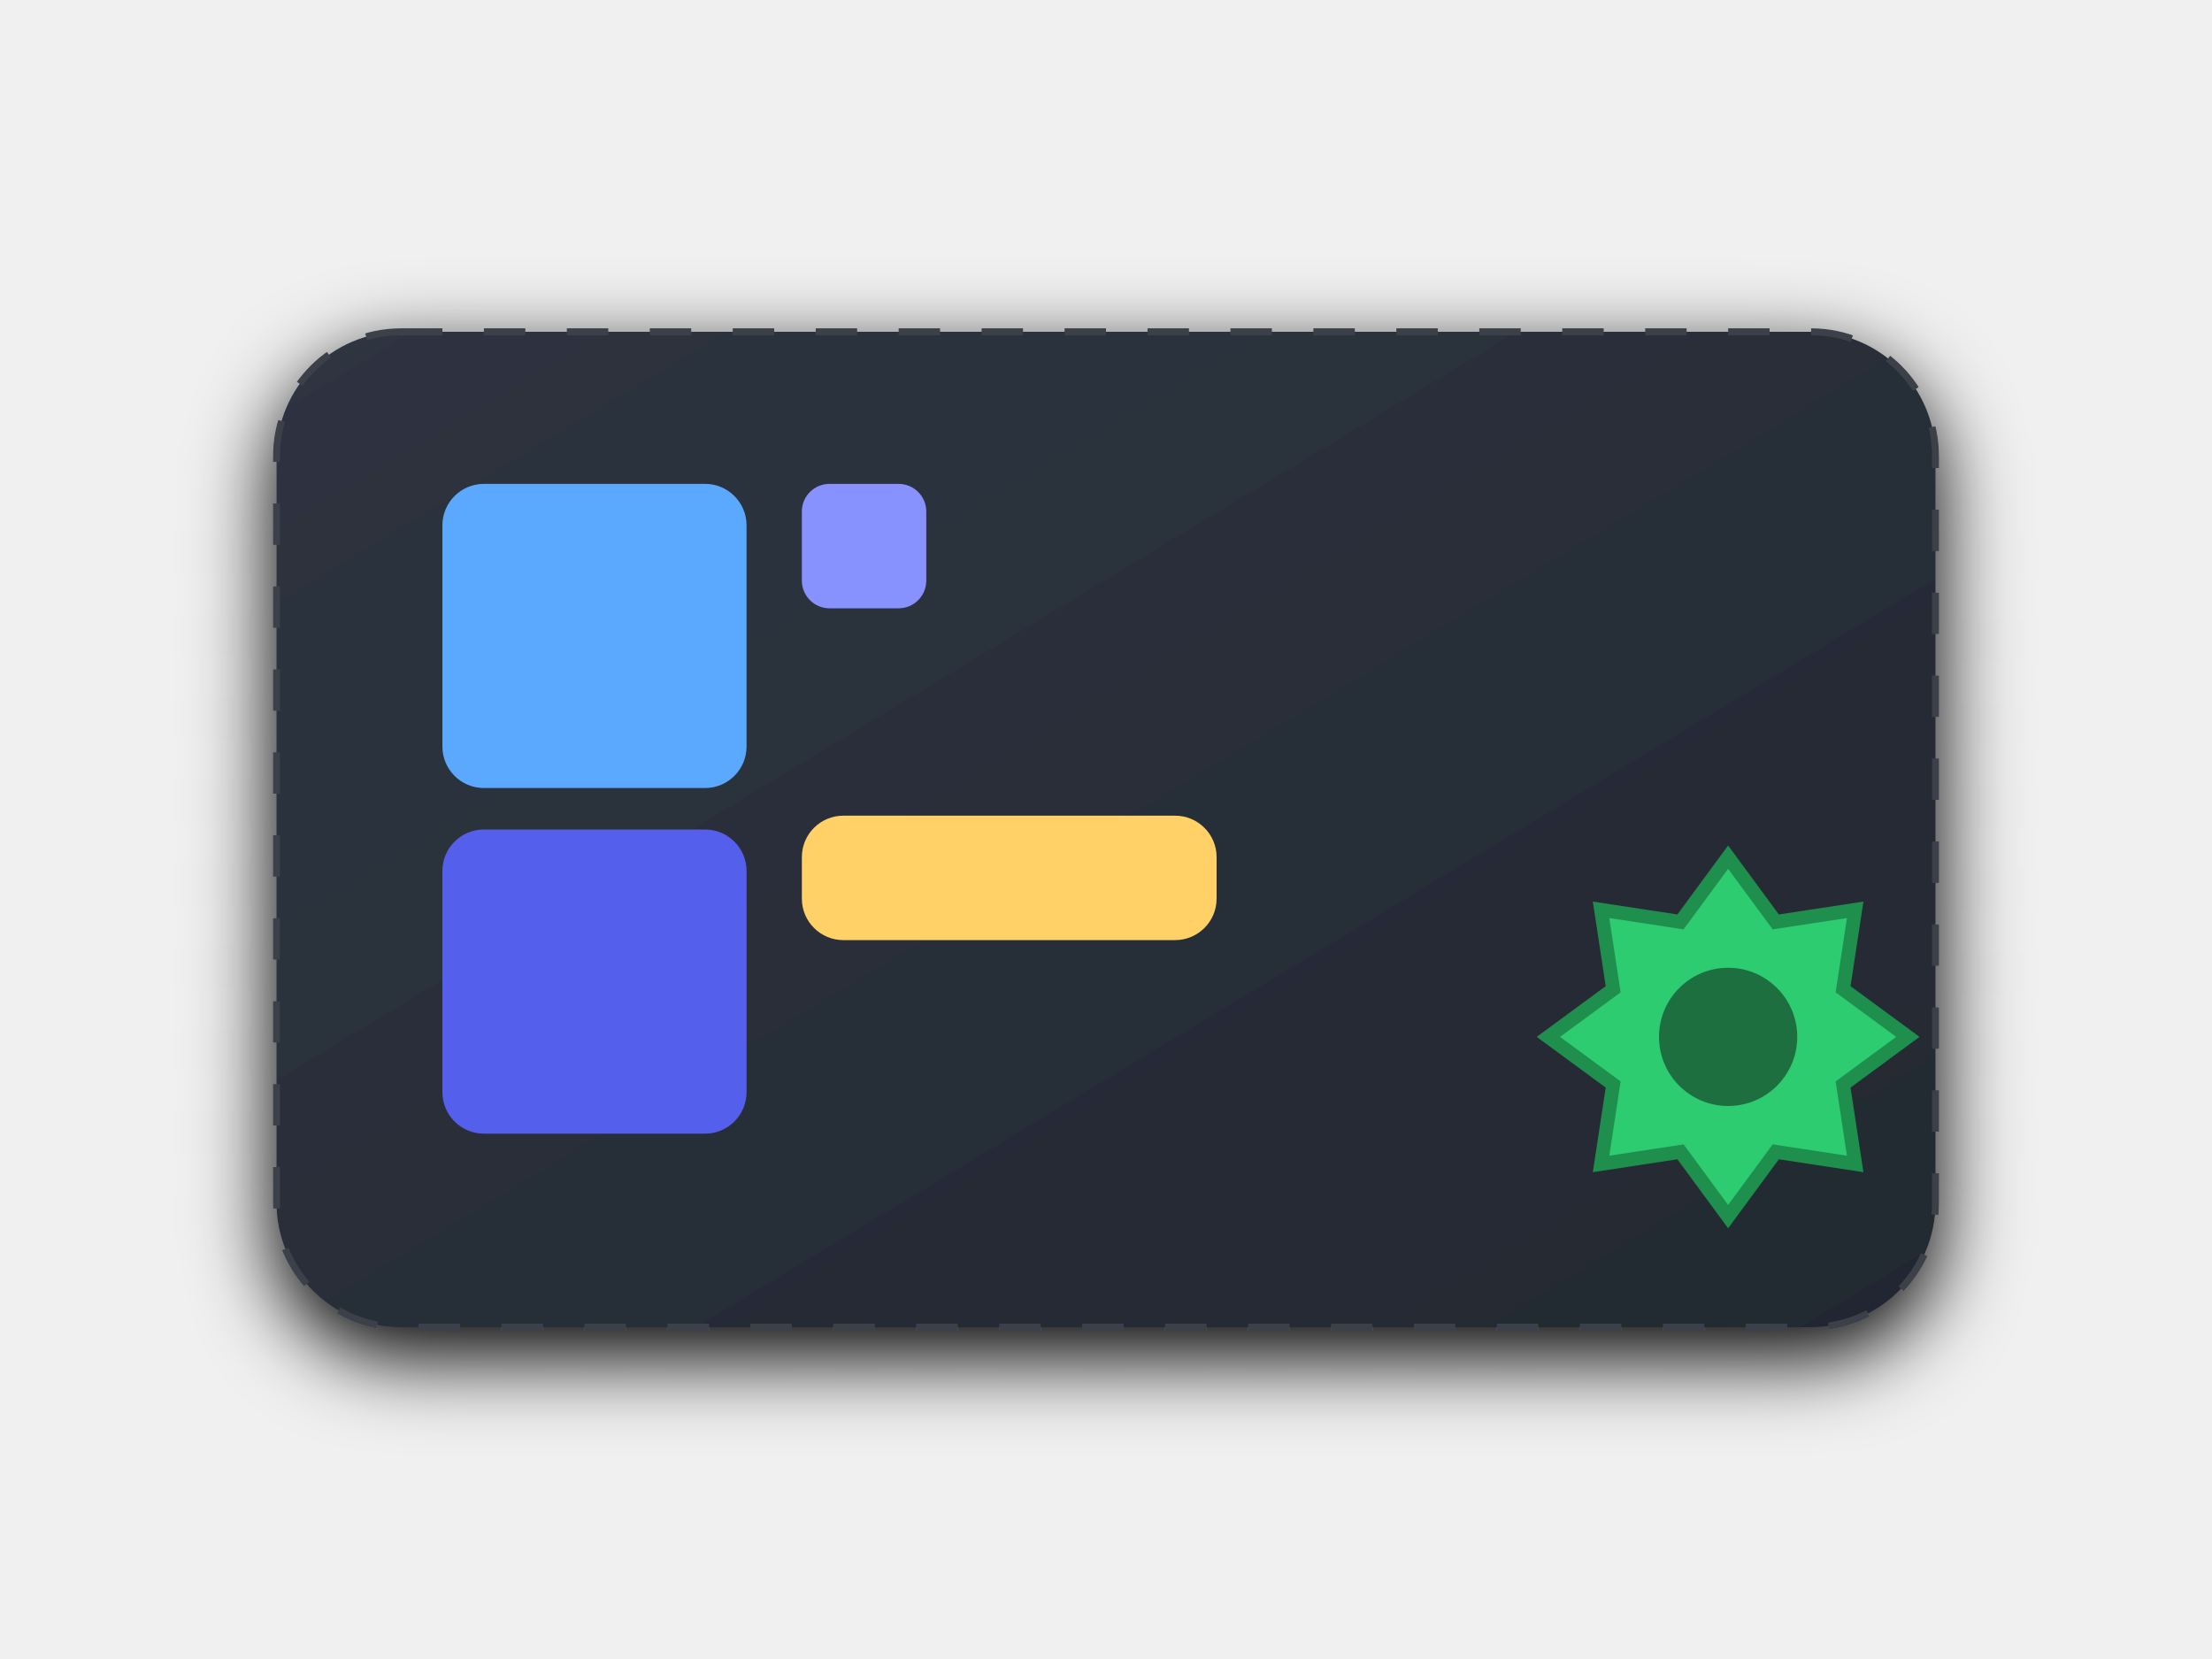
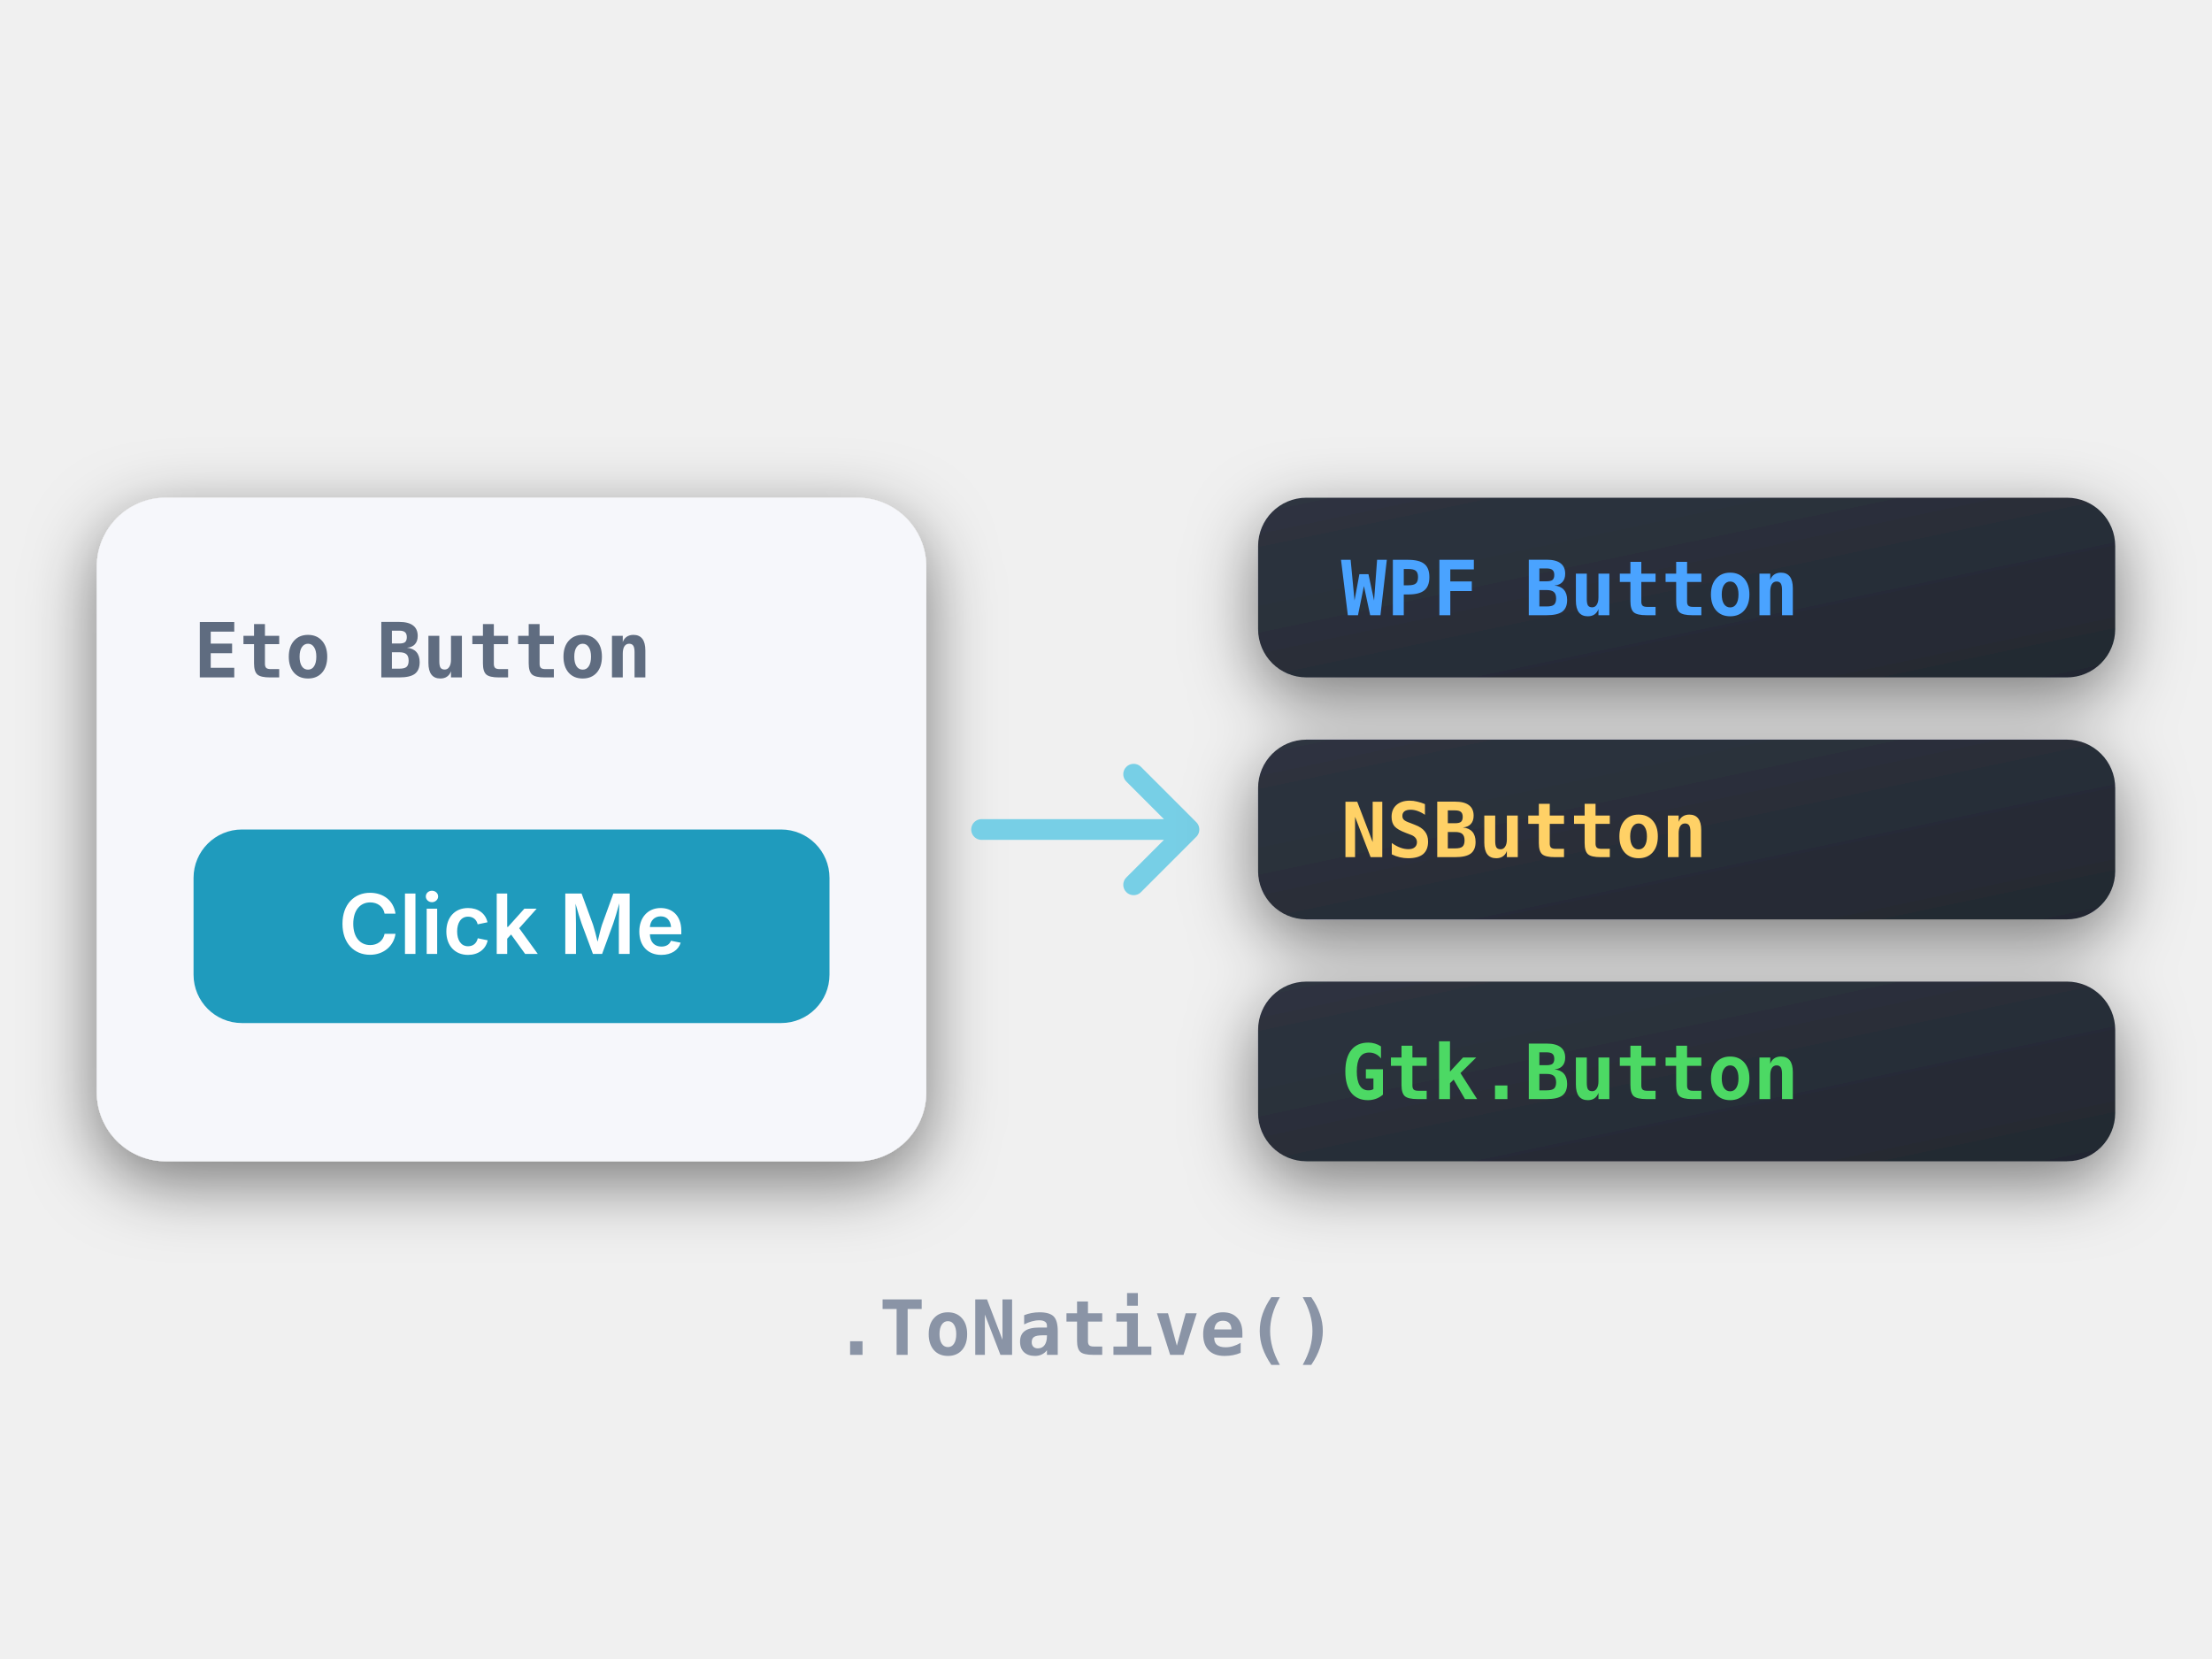
<svg xmlns="http://www.w3.org/2000/svg" width="800" height="600" viewBox="0 0 320 240">
  <defs>
-     <filter id="softShadow3" x="-50%" y="-50%" width="200%" height="200%">
-       <feGaussianBlur in="SourceAlpha" stdDeviation="6" result="blur" />
-       <feOffset dy="4" result="offset" />
+     <filter id="s3" x="-50%" y="-50%" width="200%" height="200%">
+       <feGaussianBlur in="SourceAlpha" stdDeviation="5" result="b" />
+       <feOffset dy="3" result="o" />
+       <feComponentTransfer>
+         <feFuncA type="linear" slope="0.5" />
+       </feComponentTransfer>
      <feMerge>
-         <feMergeNode in="offset" />
+         <feMergeNode />
        <feMergeNode in="SourceGraphic" />
      </feMerge>
    </filter>
-     <linearGradient id="pad" x1="0" y1="0" x2="1" y2="1">
+     <linearGradient id="under" x1="0" y1="0" x2="1" y2="1">
      <stop offset="0" stop-color="#2e3440" />
      <stop offset="1" stop-color="#232831" />
    </linearGradient>
  </defs>
-   <rect x="40" y="48" width="240" height="144" rx="18" fill="url(#pad)" filter="url(#softShadow3)" stroke="#3b404a" stroke-dasharray="6 6" />
-   <rect x="64" y="70" width="44" height="44" rx="6" fill="#5aa9ff" />
-   <rect x="116" y="70" width="18" height="18" rx="4" fill="#8892ff" />
-   <rect x="64" y="120" width="44" height="44" rx="6" fill="#5965ff" opacity="0.9" />
-   <rect x="116" y="118" width="60" height="18" rx="6" fill="#ffd166" />
-   <polygon points="276.00,150.00 266.63,156.89 268.38,168.38 256.89,166.63 250.00,176.00 243.11,166.63 231.62,168.38 233.37,156.89 224.00,150.00 233.37,143.11 231.62,131.62 243.11,133.37 250.00,124.00 256.89,133.37 268.38,131.62 266.63,143.11" fill="#2ecc71" stroke="#1f8f4e" stroke-width="2" />
-   <circle cx="250" cy="150" r="10" fill="#1e6f3f" />
+   <g font-family="SFMono-Regular, Menlo, Consolas, monospace" font-weight="700" font-size="11">
+     <g transform="translate(14,72)">
+       <rect width="120" height="96" rx="10" fill="#f6f7fb" filter="url(#s3)" />
+       <text x="14" y="26" fill="#5f6c80">Eto Button</text>
+       <rect x="14" y="48" width="92" height="28" rx="7" fill="#1f9bbd" />
+       <text x="60" y="66" fill="#fff" text-anchor="middle" font-family="system-ui, -apple-system, Segoe UI, sans-serif" font-weight="600" font-size="12">Click Me</text>
+     </g>
+     <path d="M142 120 H172 M164 112 L172 120 L164 128" fill="none" stroke="#77cfe6" stroke-width="3" stroke-linecap="round" stroke-linejoin="round" />
+     <g filter="url(#s3)">
+       <rect x="182" y="72" width="124" height="26" rx="7" fill="url(#under)" />
+       <rect x="182" y="107" width="124" height="26" rx="7" fill="url(#under)" />
+       <rect x="182" y="142" width="124" height="26" rx="7" fill="url(#under)" />
+     </g>
+     <text x="194" y="89" fill="#4aa3ff">WPF Button</text>
+     <text x="194" y="124" fill="#ffd166">NSButton</text>
+     <text x="194" y="159" fill="#4cd964">Gtk.Button</text>
+     <text x="157" y="196" fill="#8a94a6" text-anchor="middle">.ToNative()</text>
+   </g>
</svg>
